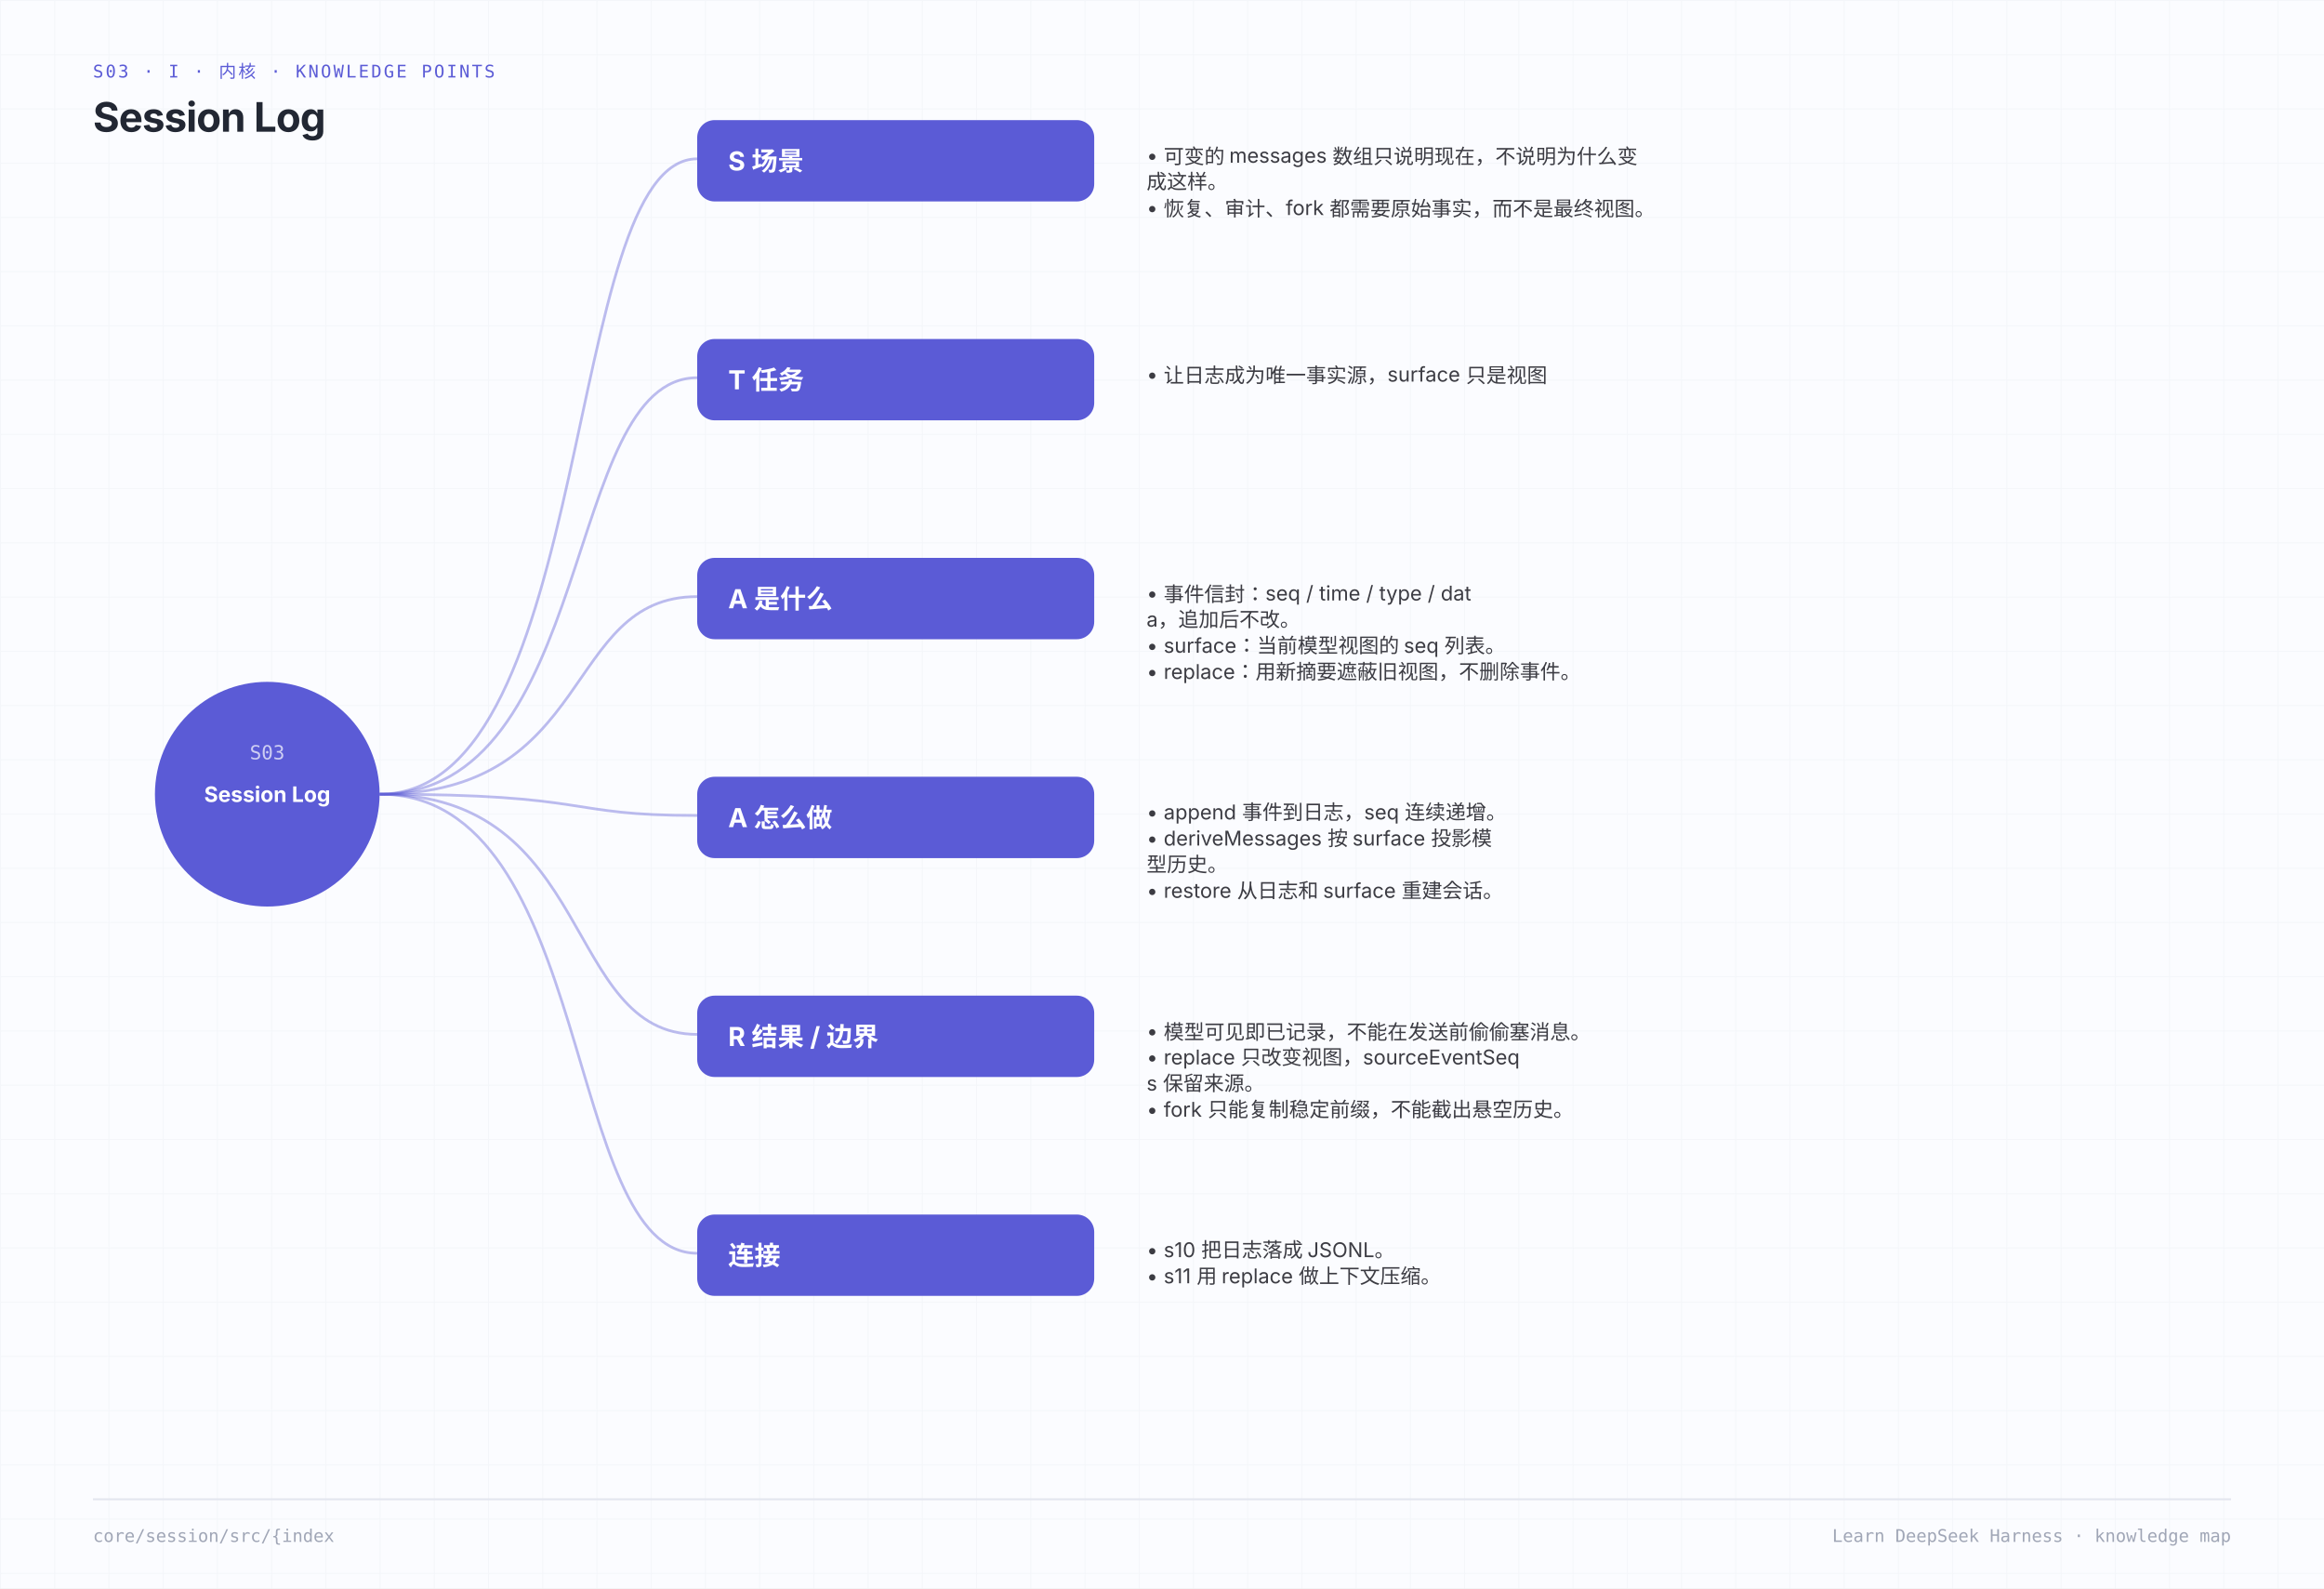
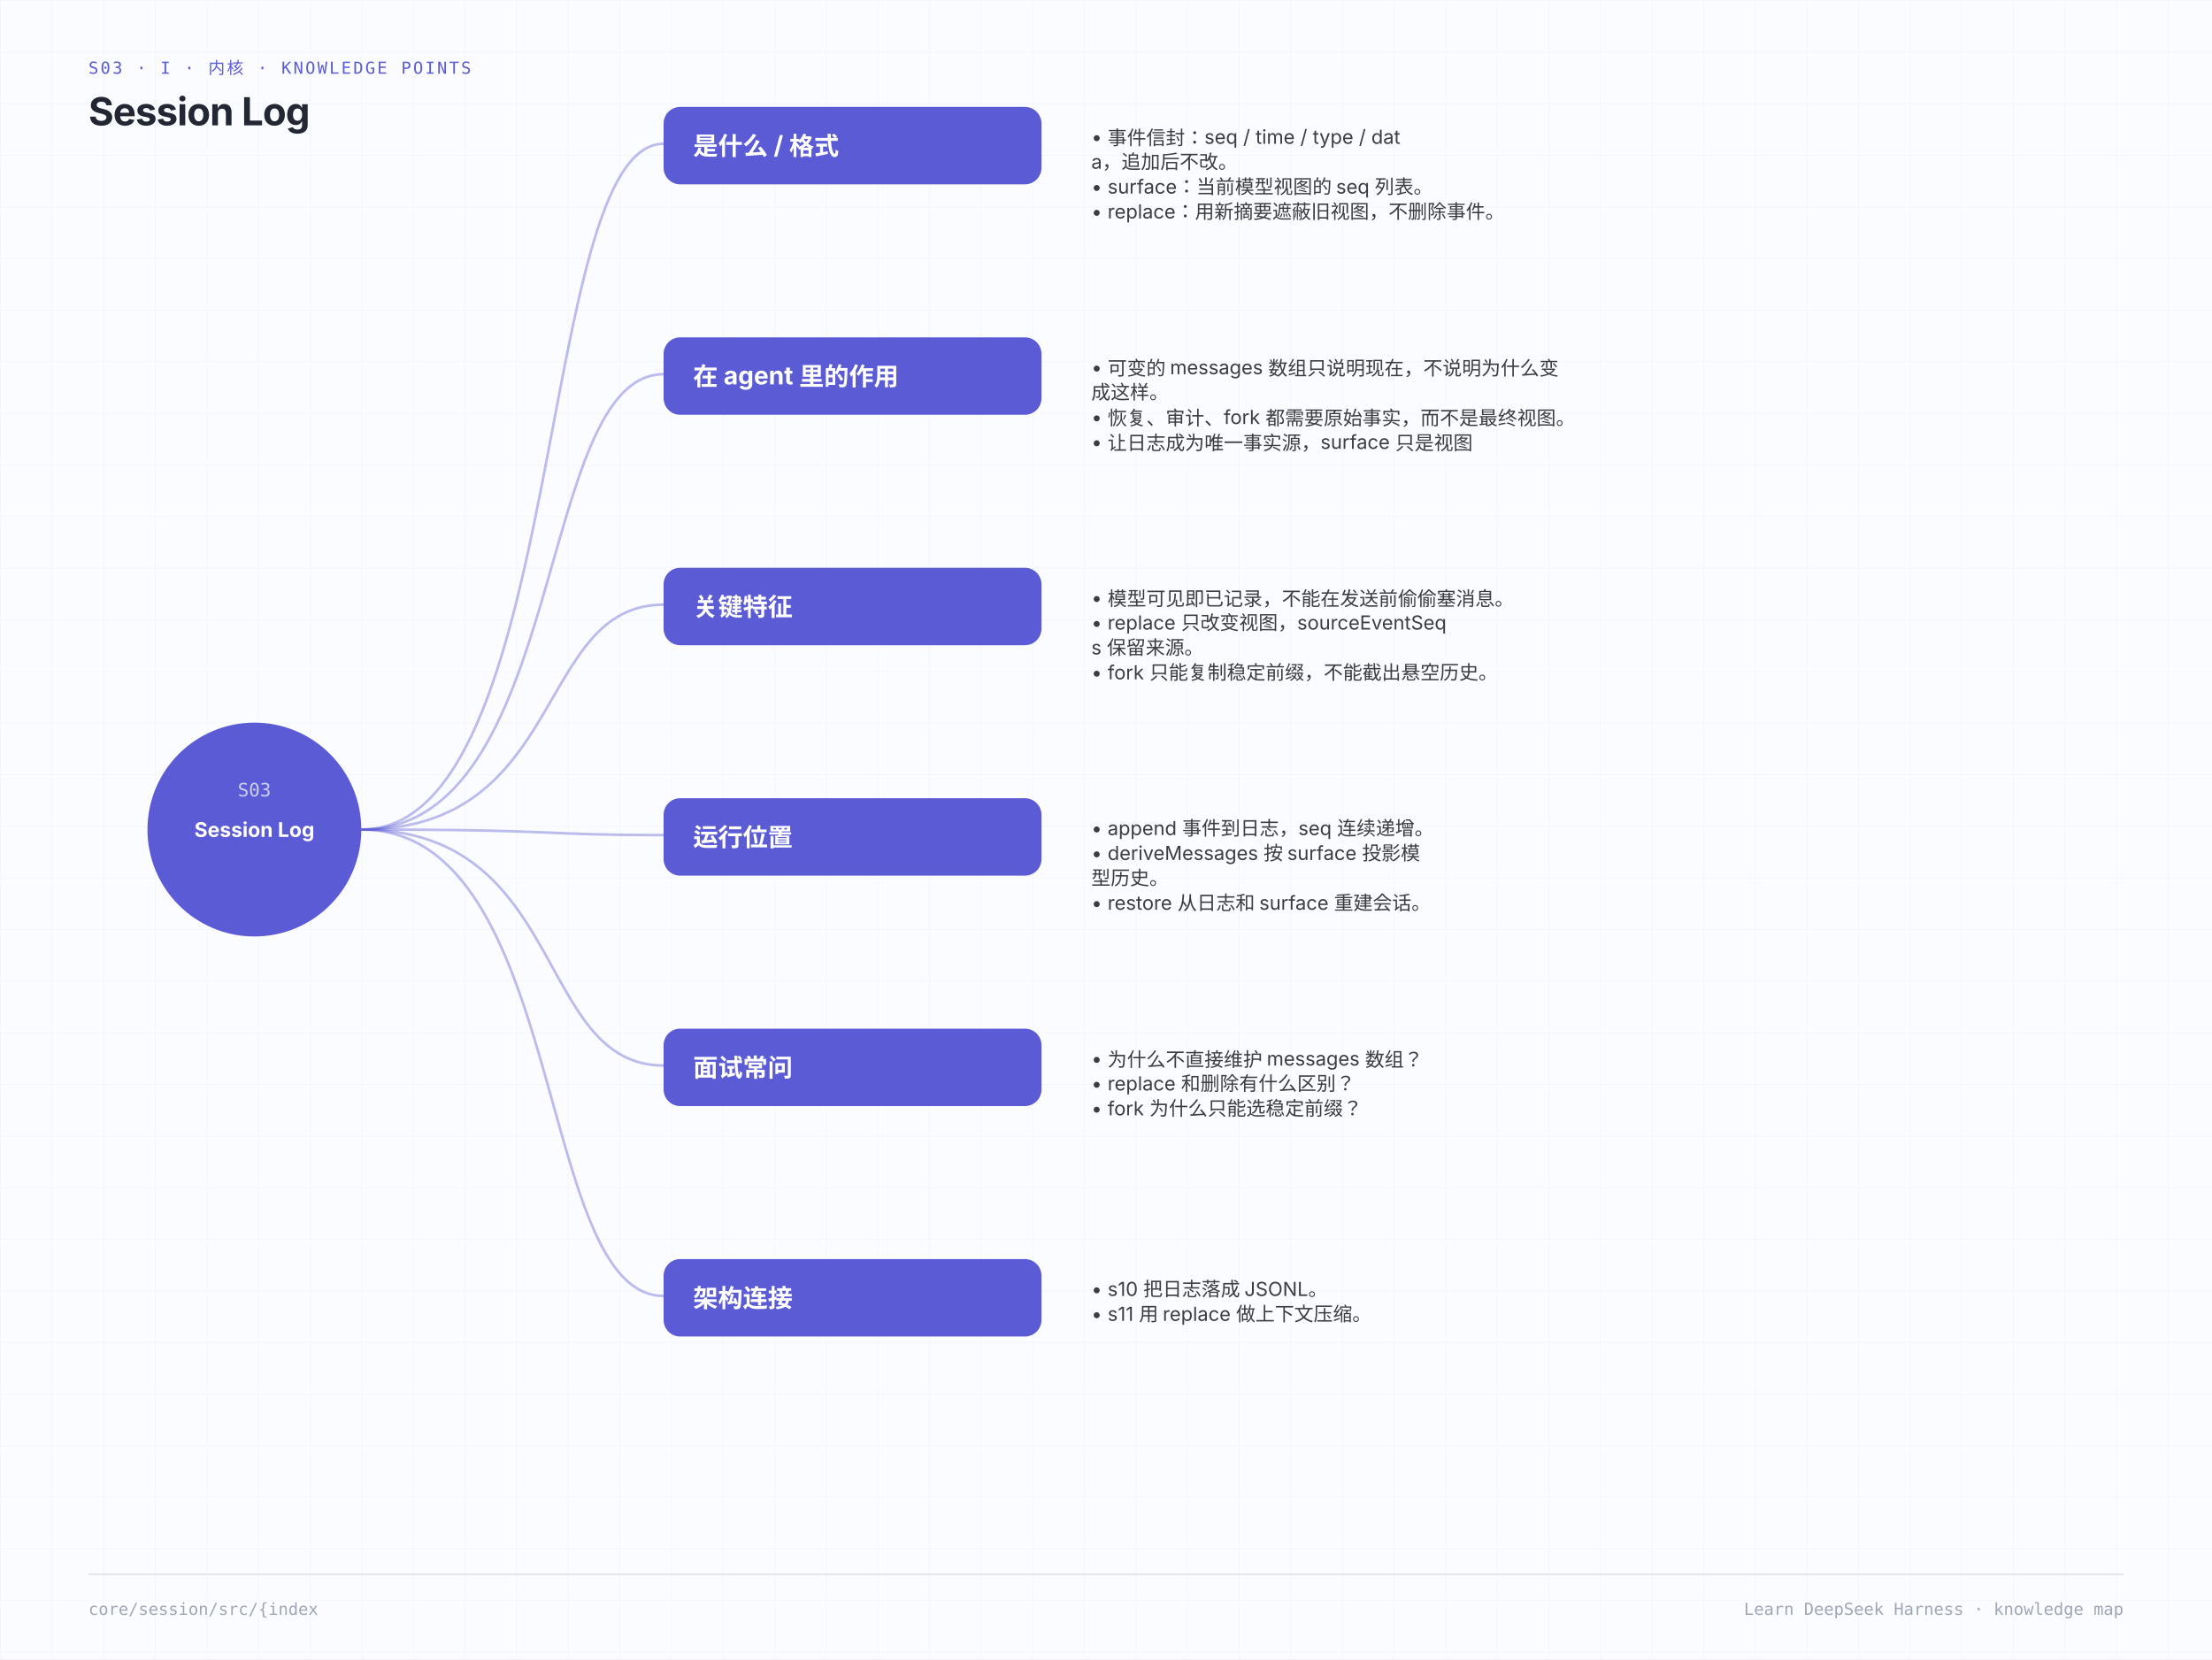
- <svg xmlns="http://www.w3.org/2000/svg" width="1200" height="820" viewBox="0 0 1200 820" role="img" aria-labelledby="title">
+ <svg xmlns="http://www.w3.org/2000/svg" width="1200" height="900" viewBox="0 0 1200 900" role="img" aria-labelledby="title">
  <defs>
    <pattern id="g" width="28" height="28" patternUnits="userSpaceOnUse">
      <path d="M28 0H0V28" fill="none" stroke="#303a63" stroke-opacity=".035" />
    </pattern>
  </defs>
-   <rect width="1200" height="820" fill="#fbfcff" />
-   <rect width="1200" height="820" fill="url(#g)" />
+   <rect width="1200" height="900" fill="#fbfcff" />
+   <rect width="1200" height="900" fill="url(#g)" />
  <text x="48" y="40" font-size="9" letter-spacing=".12em" fill="#5b5bd6" font-family="SFMono-Regular,Consolas,monospace">S03 · I · 内核 · KNOWLEDGE POINTS</text>
  <text x="48" y="68" font-size="21" font-weight="750" fill="#222733" letter-spacing="-.02em" font-family="-apple-system,BlinkMacSystemFont,'Segoe UI','Noto Sans SC',sans-serif">Session Log</text>
-   <circle cx="138" cy="410" r="58" fill="#5b5bd6" />
-   <text x="138" y="392" text-anchor="middle" font-size="10" fill="rgba(255,255,255,.7)" font-family="SFMono-Regular,Consolas,monospace">S03</text>
-   <text x="138" y="414" font-size="11" font-weight="700" fill="#fff" text-anchor="middle" font-family="-apple-system,BlinkMacSystemFont,'Segoe UI','Noto Sans SC',sans-serif">Session Log</text>
-   <path d="M196 410 C308 410 290 82 360 82" fill="none" stroke="#5b5bd6" stroke-opacity=".4" stroke-width="1.4" />
-   <rect x="360" y="62" width="205" height="42" rx="9" fill="#5b5bd6" />
-   <text x="376" y="88" font-size="13.5" font-weight="700" fill="#fff" font-family="-apple-system,BlinkMacSystemFont,'Segoe UI','Noto Sans SC',sans-serif">S 场景</text>
-   <text x="592" y="84" font-size="10.5" font-weight="400" fill="#3c3c43" text-anchor="start" font-family="-apple-system,BlinkMacSystemFont,'Segoe UI','Noto Sans SC',sans-serif">• 可变的 messages 数组只说明现在，不说明为什么变</text>
-   <text x="592" y="97.5" font-size="10.5" font-weight="400" fill="#3c3c43" text-anchor="start" font-family="-apple-system,BlinkMacSystemFont,'Segoe UI','Noto Sans SC',sans-serif">  成这样。</text>
-   <text x="592" y="111" font-size="10.5" font-weight="400" fill="#3c3c43" text-anchor="start" font-family="-apple-system,BlinkMacSystemFont,'Segoe UI','Noto Sans SC',sans-serif">• 恢复、审计、fork 都需要原始事实，而不是最终视图。</text>
-   <path d="M196 410 C308 410 290 195 360 195" fill="none" stroke="#5b5bd6" stroke-opacity=".4" stroke-width="1.4" />
-   <rect x="360" y="175" width="205" height="42" rx="9" fill="#5b5bd6" />
-   <text x="376" y="201" font-size="13.5" font-weight="700" fill="#fff" font-family="-apple-system,BlinkMacSystemFont,'Segoe UI','Noto Sans SC',sans-serif">T 任务</text>
-   <text x="592" y="197" font-size="10.5" font-weight="400" fill="#3c3c43" text-anchor="start" font-family="-apple-system,BlinkMacSystemFont,'Segoe UI','Noto Sans SC',sans-serif">• 让日志成为唯一事实源，surface 只是视图</text>
-   <path d="M196 410 C308 410 290 308 360 308" fill="none" stroke="#5b5bd6" stroke-opacity=".4" stroke-width="1.4" />
-   <rect x="360" y="288" width="205" height="42" rx="9" fill="#5b5bd6" />
-   <text x="376" y="314" font-size="13.5" font-weight="700" fill="#fff" font-family="-apple-system,BlinkMacSystemFont,'Segoe UI','Noto Sans SC',sans-serif">A 是什么</text>
-   <text x="592" y="310" font-size="10.5" font-weight="400" fill="#3c3c43" text-anchor="start" font-family="-apple-system,BlinkMacSystemFont,'Segoe UI','Noto Sans SC',sans-serif">• 事件信封：seq / time / type / dat</text>
-   <text x="592" y="323.5" font-size="10.5" font-weight="400" fill="#3c3c43" text-anchor="start" font-family="-apple-system,BlinkMacSystemFont,'Segoe UI','Noto Sans SC',sans-serif">  a，追加后不改。</text>
-   <text x="592" y="337" font-size="10.5" font-weight="400" fill="#3c3c43" text-anchor="start" font-family="-apple-system,BlinkMacSystemFont,'Segoe UI','Noto Sans SC',sans-serif">• surface：当前模型视图的 seq 列表。</text>
-   <text x="592" y="350.5" font-size="10.5" font-weight="400" fill="#3c3c43" text-anchor="start" font-family="-apple-system,BlinkMacSystemFont,'Segoe UI','Noto Sans SC',sans-serif">• replace：用新摘要遮蔽旧视图，不删除事件。</text>
-   <path d="M196 410 C308 410 290 421 360 421" fill="none" stroke="#5b5bd6" stroke-opacity=".4" stroke-width="1.4" />
-   <rect x="360" y="401" width="205" height="42" rx="9" fill="#5b5bd6" />
-   <text x="376" y="427" font-size="13.5" font-weight="700" fill="#fff" font-family="-apple-system,BlinkMacSystemFont,'Segoe UI','Noto Sans SC',sans-serif">A 怎么做</text>
-   <text x="592" y="423" font-size="10.5" font-weight="400" fill="#3c3c43" text-anchor="start" font-family="-apple-system,BlinkMacSystemFont,'Segoe UI','Noto Sans SC',sans-serif">• append 事件到日志，seq 连续递增。</text>
-   <text x="592" y="436.5" font-size="10.5" font-weight="400" fill="#3c3c43" text-anchor="start" font-family="-apple-system,BlinkMacSystemFont,'Segoe UI','Noto Sans SC',sans-serif">• deriveMessages 按 surface 投影模</text>
-   <text x="592" y="450" font-size="10.5" font-weight="400" fill="#3c3c43" text-anchor="start" font-family="-apple-system,BlinkMacSystemFont,'Segoe UI','Noto Sans SC',sans-serif">  型历史。</text>
-   <text x="592" y="463.5" font-size="10.5" font-weight="400" fill="#3c3c43" text-anchor="start" font-family="-apple-system,BlinkMacSystemFont,'Segoe UI','Noto Sans SC',sans-serif">• restore 从日志和 surface 重建会话。</text>
-   <path d="M196 410 C308 410 290 534 360 534" fill="none" stroke="#5b5bd6" stroke-opacity=".4" stroke-width="1.4" />
-   <rect x="360" y="514" width="205" height="42" rx="9" fill="#5b5bd6" />
-   <text x="376" y="540" font-size="13.5" font-weight="700" fill="#fff" font-family="-apple-system,BlinkMacSystemFont,'Segoe UI','Noto Sans SC',sans-serif">R 结果 / 边界</text>
-   <text x="592" y="536" font-size="10.5" font-weight="400" fill="#3c3c43" text-anchor="start" font-family="-apple-system,BlinkMacSystemFont,'Segoe UI','Noto Sans SC',sans-serif">• 模型可见即已记录，不能在发送前偷偷塞消息。</text>
-   <text x="592" y="549.5" font-size="10.5" font-weight="400" fill="#3c3c43" text-anchor="start" font-family="-apple-system,BlinkMacSystemFont,'Segoe UI','Noto Sans SC',sans-serif">• replace 只改变视图，sourceEventSeq</text>
-   <text x="592" y="563" font-size="10.5" font-weight="400" fill="#3c3c43" text-anchor="start" font-family="-apple-system,BlinkMacSystemFont,'Segoe UI','Noto Sans SC',sans-serif">  s 保留来源。</text>
-   <text x="592" y="576.5" font-size="10.5" font-weight="400" fill="#3c3c43" text-anchor="start" font-family="-apple-system,BlinkMacSystemFont,'Segoe UI','Noto Sans SC',sans-serif">• fork 只能复制稳定前缀，不能截出悬空历史。</text>
-   <path d="M196 410 C308 410 290 647 360 647" fill="none" stroke="#5b5bd6" stroke-opacity=".4" stroke-width="1.4" />
-   <rect x="360" y="627" width="205" height="42" rx="9" fill="#5b5bd6" />
-   <text x="376" y="653" font-size="13.5" font-weight="700" fill="#fff" font-family="-apple-system,BlinkMacSystemFont,'Segoe UI','Noto Sans SC',sans-serif">连接</text>
-   <text x="592" y="649" font-size="10.5" font-weight="400" fill="#3c3c43" text-anchor="start" font-family="-apple-system,BlinkMacSystemFont,'Segoe UI','Noto Sans SC',sans-serif">• s10 把日志落成 JSONL。</text>
-   <text x="592" y="662.5" font-size="10.5" font-weight="400" fill="#3c3c43" text-anchor="start" font-family="-apple-system,BlinkMacSystemFont,'Segoe UI','Noto Sans SC',sans-serif">• s11 用 replace 做上下文压缩。</text>
-   <line x1="48" y1="774" x2="1152" y2="774" stroke="#e3e6ef" />
-   <text x="48" y="796" font-size="9" fill="#a0a6b6" font-family="SFMono-Regular,Consolas,monospace">core/session/src/{index</text>
-   <text x="1152" y="796" text-anchor="end" font-size="9" fill="#a0a6b6" font-family="SFMono-Regular,Consolas,monospace">Learn DeepSeek Harness · knowledge map</text>
+   <circle cx="138" cy="450" r="58" fill="#5b5bd6" />
+   <text x="138" y="432" text-anchor="middle" font-size="10" fill="rgba(255,255,255,.7)" font-family="SFMono-Regular,Consolas,monospace">S03</text>
+   <text x="138" y="454" font-size="11" font-weight="700" fill="#fff" text-anchor="middle" font-family="-apple-system,BlinkMacSystemFont,'Segoe UI','Noto Sans SC',sans-serif">Session Log</text>
+   <path d="M196 450 C308 450 290 78 360 78" fill="none" stroke="#5b5bd6" stroke-opacity=".4" stroke-width="1.4" />
+   <rect x="360" y="58" width="205" height="42" rx="9" fill="#5b5bd6" />
+   <text x="376" y="84" font-size="13.5" font-weight="700" fill="#fff" font-family="-apple-system,BlinkMacSystemFont,'Segoe UI','Noto Sans SC',sans-serif">是什么 / 格式</text>
+   <text x="592" y="78" font-size="10.5" font-weight="400" fill="#3c3c43" text-anchor="start" font-family="-apple-system,BlinkMacSystemFont,'Segoe UI','Noto Sans SC',sans-serif">• 事件信封：seq / time / type / dat</text>
+   <text x="592" y="91.5" font-size="10.5" font-weight="400" fill="#3c3c43" text-anchor="start" font-family="-apple-system,BlinkMacSystemFont,'Segoe UI','Noto Sans SC',sans-serif">  a，追加后不改。</text>
+   <text x="592" y="105" font-size="10.5" font-weight="400" fill="#3c3c43" text-anchor="start" font-family="-apple-system,BlinkMacSystemFont,'Segoe UI','Noto Sans SC',sans-serif">• surface：当前模型视图的 seq 列表。</text>
+   <text x="592" y="118.5" font-size="10.5" font-weight="400" fill="#3c3c43" text-anchor="start" font-family="-apple-system,BlinkMacSystemFont,'Segoe UI','Noto Sans SC',sans-serif">• replace：用新摘要遮蔽旧视图，不删除事件。</text>
+   <path d="M196 450 C308 450 290 203 360 203" fill="none" stroke="#5b5bd6" stroke-opacity=".4" stroke-width="1.4" />
+   <rect x="360" y="183" width="205" height="42" rx="9" fill="#5b5bd6" />
+   <text x="376" y="209" font-size="13.5" font-weight="700" fill="#fff" font-family="-apple-system,BlinkMacSystemFont,'Segoe UI','Noto Sans SC',sans-serif">在 agent 里的作用</text>
+   <text x="592" y="203" font-size="10.5" font-weight="400" fill="#3c3c43" text-anchor="start" font-family="-apple-system,BlinkMacSystemFont,'Segoe UI','Noto Sans SC',sans-serif">• 可变的 messages 数组只说明现在，不说明为什么变</text>
+   <text x="592" y="216.5" font-size="10.5" font-weight="400" fill="#3c3c43" text-anchor="start" font-family="-apple-system,BlinkMacSystemFont,'Segoe UI','Noto Sans SC',sans-serif">  成这样。</text>
+   <text x="592" y="230" font-size="10.5" font-weight="400" fill="#3c3c43" text-anchor="start" font-family="-apple-system,BlinkMacSystemFont,'Segoe UI','Noto Sans SC',sans-serif">• 恢复、审计、fork 都需要原始事实，而不是最终视图。</text>
+   <text x="592" y="243.5" font-size="10.5" font-weight="400" fill="#3c3c43" text-anchor="start" font-family="-apple-system,BlinkMacSystemFont,'Segoe UI','Noto Sans SC',sans-serif">• 让日志成为唯一事实源，surface 只是视图</text>
+   <path d="M196 450 C308 450 290 328 360 328" fill="none" stroke="#5b5bd6" stroke-opacity=".4" stroke-width="1.4" />
+   <rect x="360" y="308" width="205" height="42" rx="9" fill="#5b5bd6" />
+   <text x="376" y="334" font-size="13.5" font-weight="700" fill="#fff" font-family="-apple-system,BlinkMacSystemFont,'Segoe UI','Noto Sans SC',sans-serif">关键特征</text>
+   <text x="592" y="328" font-size="10.5" font-weight="400" fill="#3c3c43" text-anchor="start" font-family="-apple-system,BlinkMacSystemFont,'Segoe UI','Noto Sans SC',sans-serif">• 模型可见即已记录，不能在发送前偷偷塞消息。</text>
+   <text x="592" y="341.5" font-size="10.5" font-weight="400" fill="#3c3c43" text-anchor="start" font-family="-apple-system,BlinkMacSystemFont,'Segoe UI','Noto Sans SC',sans-serif">• replace 只改变视图，sourceEventSeq</text>
+   <text x="592" y="355" font-size="10.5" font-weight="400" fill="#3c3c43" text-anchor="start" font-family="-apple-system,BlinkMacSystemFont,'Segoe UI','Noto Sans SC',sans-serif">  s 保留来源。</text>
+   <text x="592" y="368.5" font-size="10.5" font-weight="400" fill="#3c3c43" text-anchor="start" font-family="-apple-system,BlinkMacSystemFont,'Segoe UI','Noto Sans SC',sans-serif">• fork 只能复制稳定前缀，不能截出悬空历史。</text>
+   <path d="M196 450 C308 450 290 453 360 453" fill="none" stroke="#5b5bd6" stroke-opacity=".4" stroke-width="1.4" />
+   <rect x="360" y="433" width="205" height="42" rx="9" fill="#5b5bd6" />
+   <text x="376" y="459" font-size="13.5" font-weight="700" fill="#fff" font-family="-apple-system,BlinkMacSystemFont,'Segoe UI','Noto Sans SC',sans-serif">运行位置</text>
+   <text x="592" y="453" font-size="10.5" font-weight="400" fill="#3c3c43" text-anchor="start" font-family="-apple-system,BlinkMacSystemFont,'Segoe UI','Noto Sans SC',sans-serif">• append 事件到日志，seq 连续递增。</text>
+   <text x="592" y="466.5" font-size="10.5" font-weight="400" fill="#3c3c43" text-anchor="start" font-family="-apple-system,BlinkMacSystemFont,'Segoe UI','Noto Sans SC',sans-serif">• deriveMessages 按 surface 投影模</text>
+   <text x="592" y="480" font-size="10.5" font-weight="400" fill="#3c3c43" text-anchor="start" font-family="-apple-system,BlinkMacSystemFont,'Segoe UI','Noto Sans SC',sans-serif">  型历史。</text>
+   <text x="592" y="493.5" font-size="10.5" font-weight="400" fill="#3c3c43" text-anchor="start" font-family="-apple-system,BlinkMacSystemFont,'Segoe UI','Noto Sans SC',sans-serif">• restore 从日志和 surface 重建会话。</text>
+   <path d="M196 450 C308 450 290 578 360 578" fill="none" stroke="#5b5bd6" stroke-opacity=".4" stroke-width="1.4" />
+   <rect x="360" y="558" width="205" height="42" rx="9" fill="#5b5bd6" />
+   <text x="376" y="584" font-size="13.5" font-weight="700" fill="#fff" font-family="-apple-system,BlinkMacSystemFont,'Segoe UI','Noto Sans SC',sans-serif">面试常问</text>
+   <text x="592" y="578" font-size="10.5" font-weight="400" fill="#3c3c43" text-anchor="start" font-family="-apple-system,BlinkMacSystemFont,'Segoe UI','Noto Sans SC',sans-serif">• 为什么不直接维护 messages 数组？</text>
+   <text x="592" y="591.5" font-size="10.5" font-weight="400" fill="#3c3c43" text-anchor="start" font-family="-apple-system,BlinkMacSystemFont,'Segoe UI','Noto Sans SC',sans-serif">• replace 和删除有什么区别？</text>
+   <text x="592" y="605" font-size="10.5" font-weight="400" fill="#3c3c43" text-anchor="start" font-family="-apple-system,BlinkMacSystemFont,'Segoe UI','Noto Sans SC',sans-serif">• fork 为什么只能选稳定前缀？</text>
+   <path d="M196 450 C308 450 290 703 360 703" fill="none" stroke="#5b5bd6" stroke-opacity=".4" stroke-width="1.4" />
+   <rect x="360" y="683" width="205" height="42" rx="9" fill="#5b5bd6" />
+   <text x="376" y="709" font-size="13.5" font-weight="700" fill="#fff" font-family="-apple-system,BlinkMacSystemFont,'Segoe UI','Noto Sans SC',sans-serif">架构连接</text>
+   <text x="592" y="703" font-size="10.5" font-weight="400" fill="#3c3c43" text-anchor="start" font-family="-apple-system,BlinkMacSystemFont,'Segoe UI','Noto Sans SC',sans-serif">• s10 把日志落成 JSONL。</text>
+   <text x="592" y="716.5" font-size="10.5" font-weight="400" fill="#3c3c43" text-anchor="start" font-family="-apple-system,BlinkMacSystemFont,'Segoe UI','Noto Sans SC',sans-serif">• s11 用 replace 做上下文压缩。</text>
+   <line x1="48" y1="854" x2="1152" y2="854" stroke="#e3e6ef" />
+   <text x="48" y="876" font-size="9" fill="#a0a6b6" font-family="SFMono-Regular,Consolas,monospace">core/session/src/{index</text>
+   <text x="1152" y="876" text-anchor="end" font-size="9" fill="#a0a6b6" font-family="SFMono-Regular,Consolas,monospace">Learn DeepSeek Harness · knowledge map</text>
</svg>
